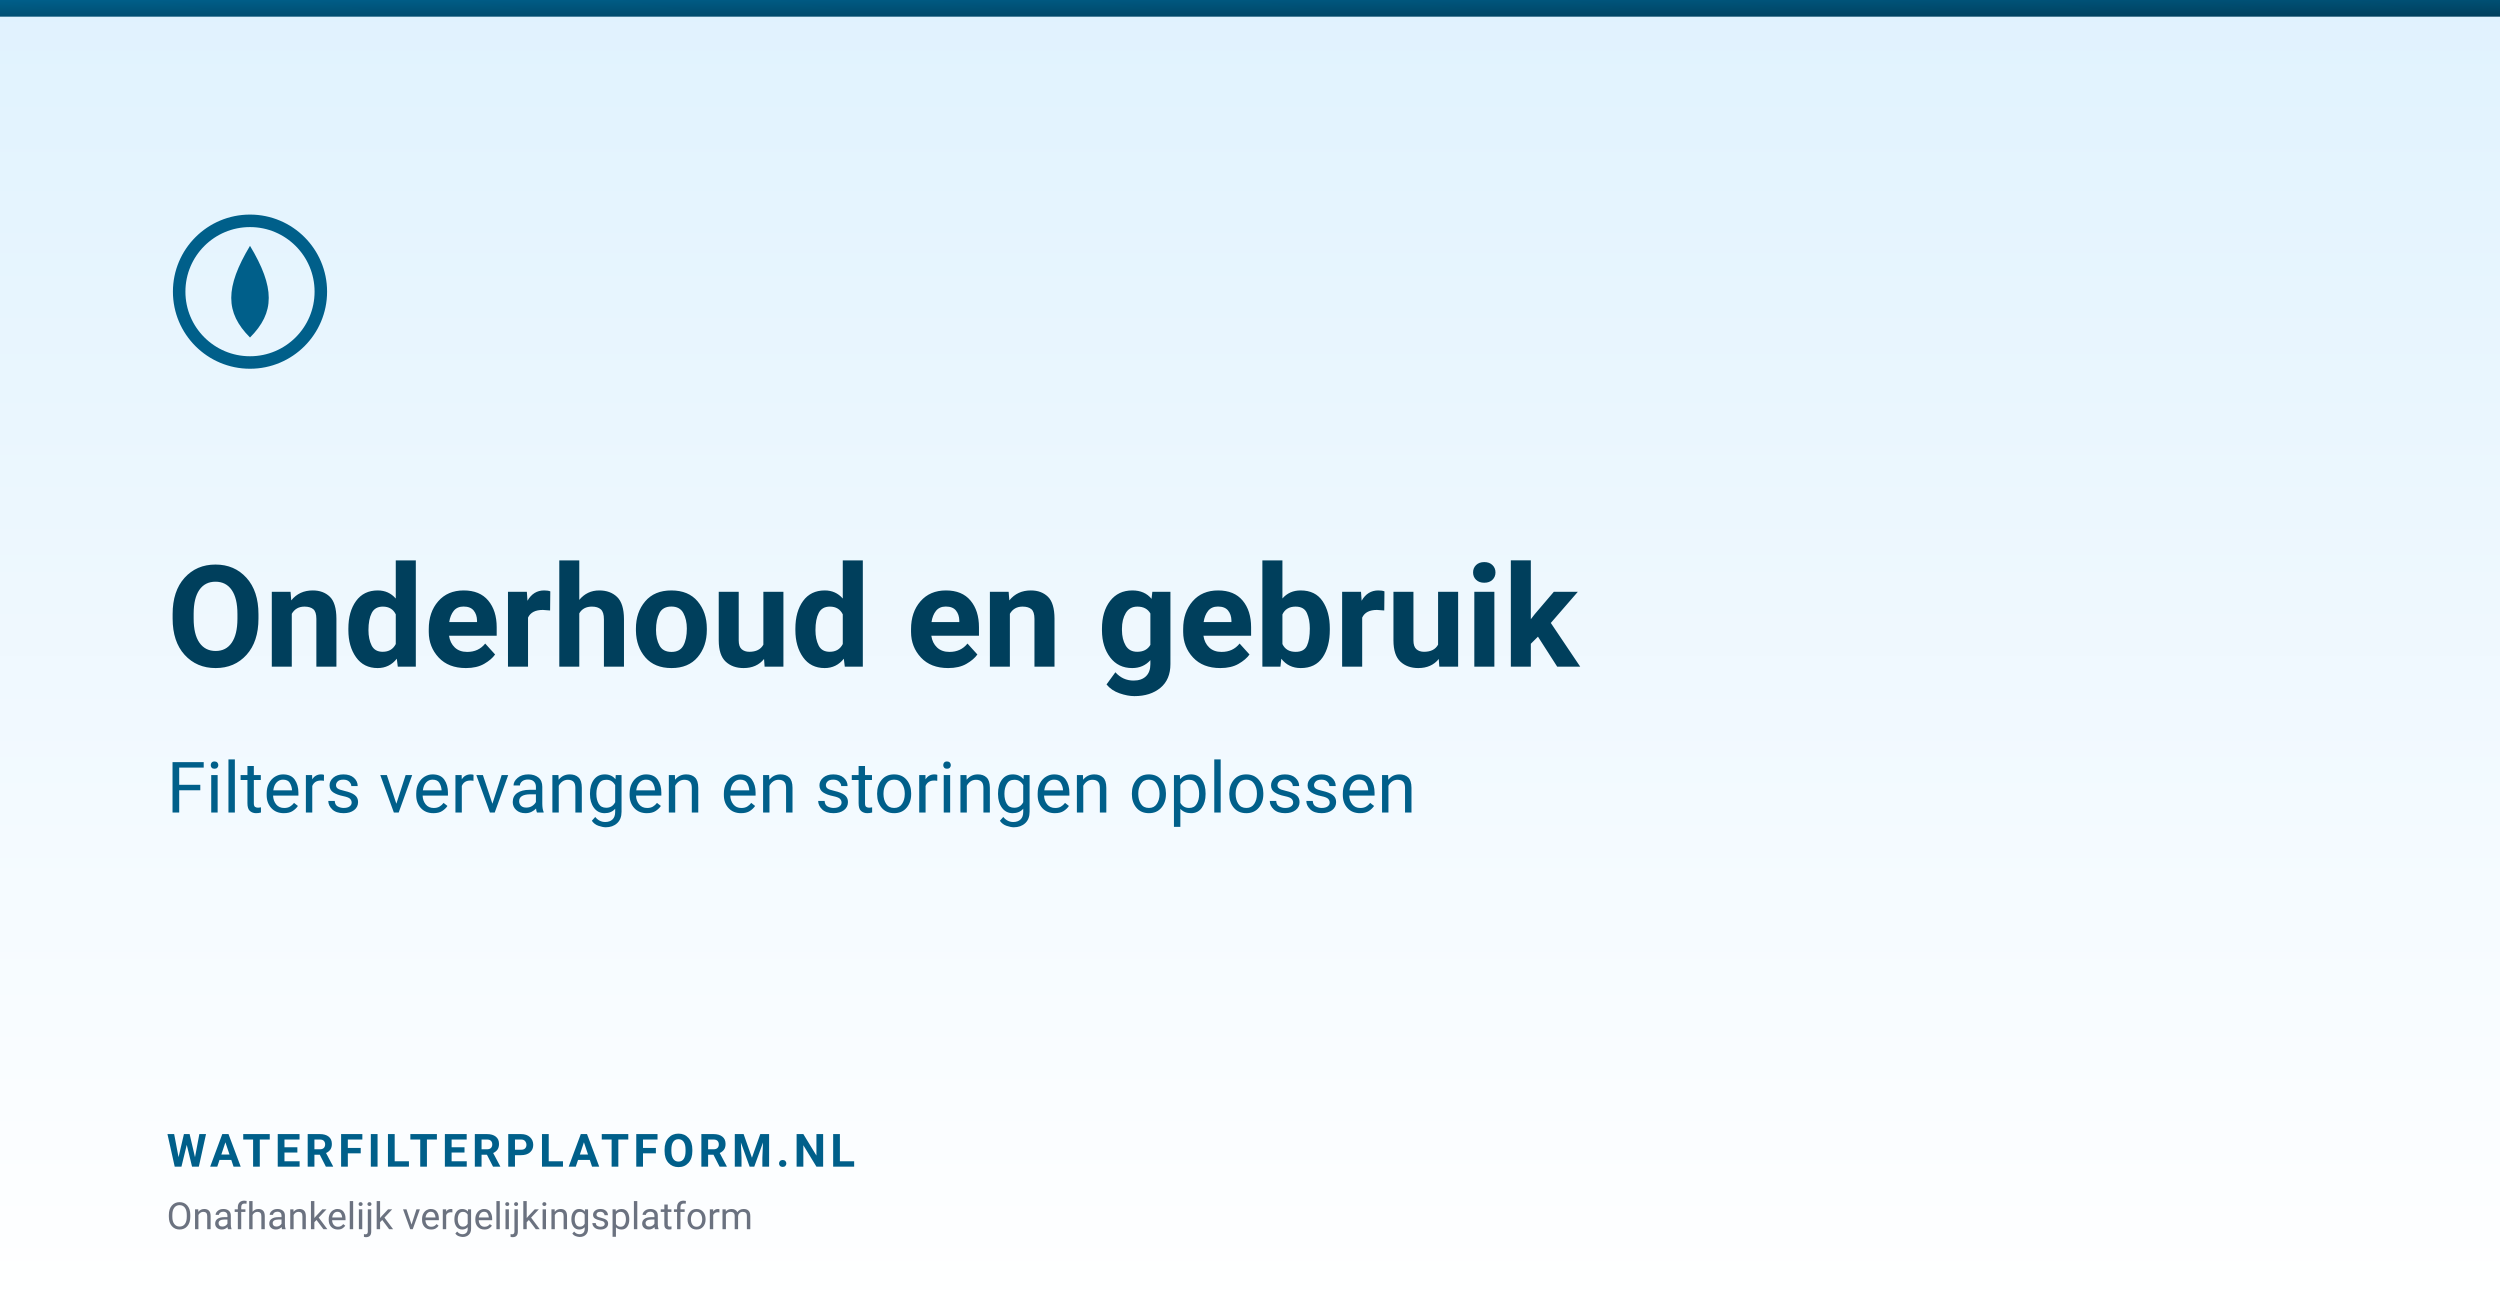
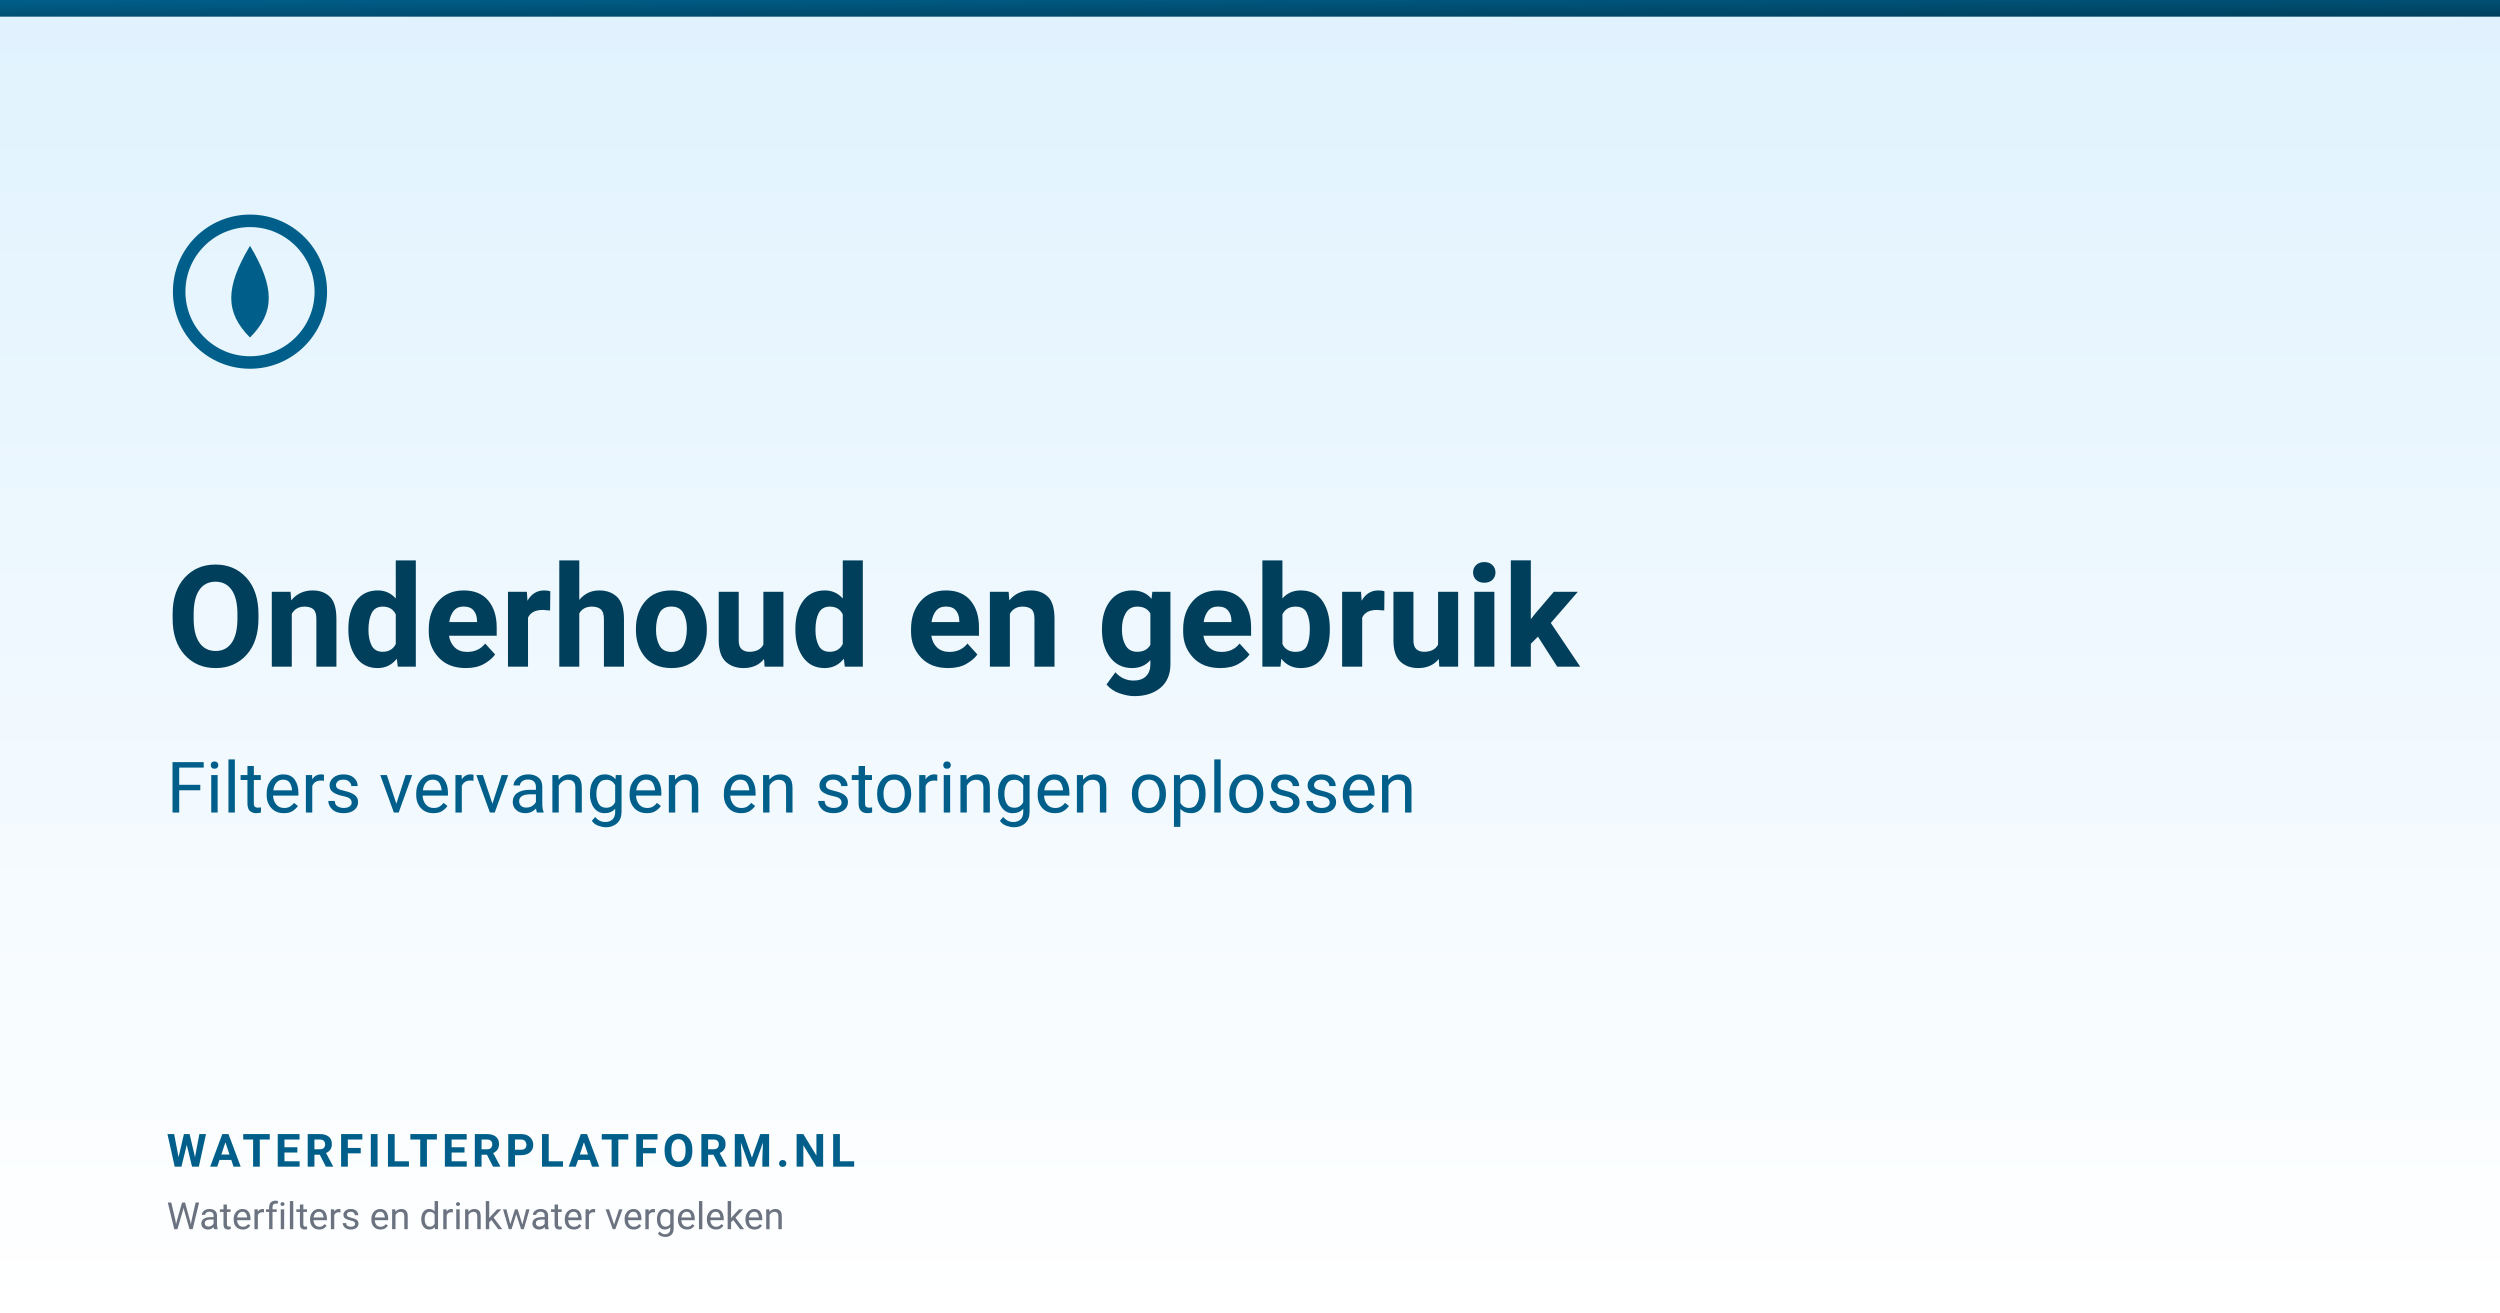
<svg xmlns="http://www.w3.org/2000/svg" viewBox="0 0 1200 630" width="1200" height="630">
  <defs>
    <linearGradient id="bg" x1="0" y1="0" x2="0" y2="1">
      <stop offset="0%" stop-color="#E0F2FE" />
      <stop offset="100%" stop-color="#FFFFFF" />
    </linearGradient>
    <linearGradient id="accent" x1="0" y1="0" x2="1" y2="1">
      <stop offset="0%" stop-color="#005F8A" />
      <stop offset="100%" stop-color="#003F5C" />
    </linearGradient>
  </defs>
  <rect width="1200" height="630" fill="url(#bg)" />
  <rect x="0" y="0" width="1200" height="8" fill="url(#accent)" />
  <g transform="translate(80, 100)">
    <circle cx="40" cy="40" r="34" fill="none" stroke="#005F8A" stroke-width="6" />
    <path d="M 40 18 C 28 38, 28 50, 40 62 C 52 50, 52 38, 40 18 Z" fill="#005F8A" />
  </g>
  <text x="80" y="320" font-family="system-ui, -apple-system, Segoe UI, Roboto, sans-serif" font-size="68" font-weight="700" fill="#003F5C">Onderhoud en gebruik</text>
  <text x="80" y="390" font-family="system-ui, -apple-system, Segoe UI, Roboto, sans-serif" font-size="34" font-weight="400" fill="#005F8A">Filters vervangen en storingen oplossen</text>
  <text x="80" y="560" font-family="system-ui, -apple-system, Segoe UI, Roboto, sans-serif" font-size="22" font-weight="600" fill="#005F8A" letter-spacing="2">WATERFILTERPLATFORM.NL</text>
-   <text x="80" y="590" font-family="system-ui, -apple-system, Segoe UI, Roboto, sans-serif" font-size="18" font-weight="400" fill="#6B7280">Onafhankelijk vergelijkingsplatform</text>
+   <text x="80" y="590" font-family="system-ui, -apple-system, Segoe UI, Roboto, sans-serif" font-size="18" font-weight="400" fill="#6B7280">Waterfilters en drinkwater vergeleken</text>
</svg>
